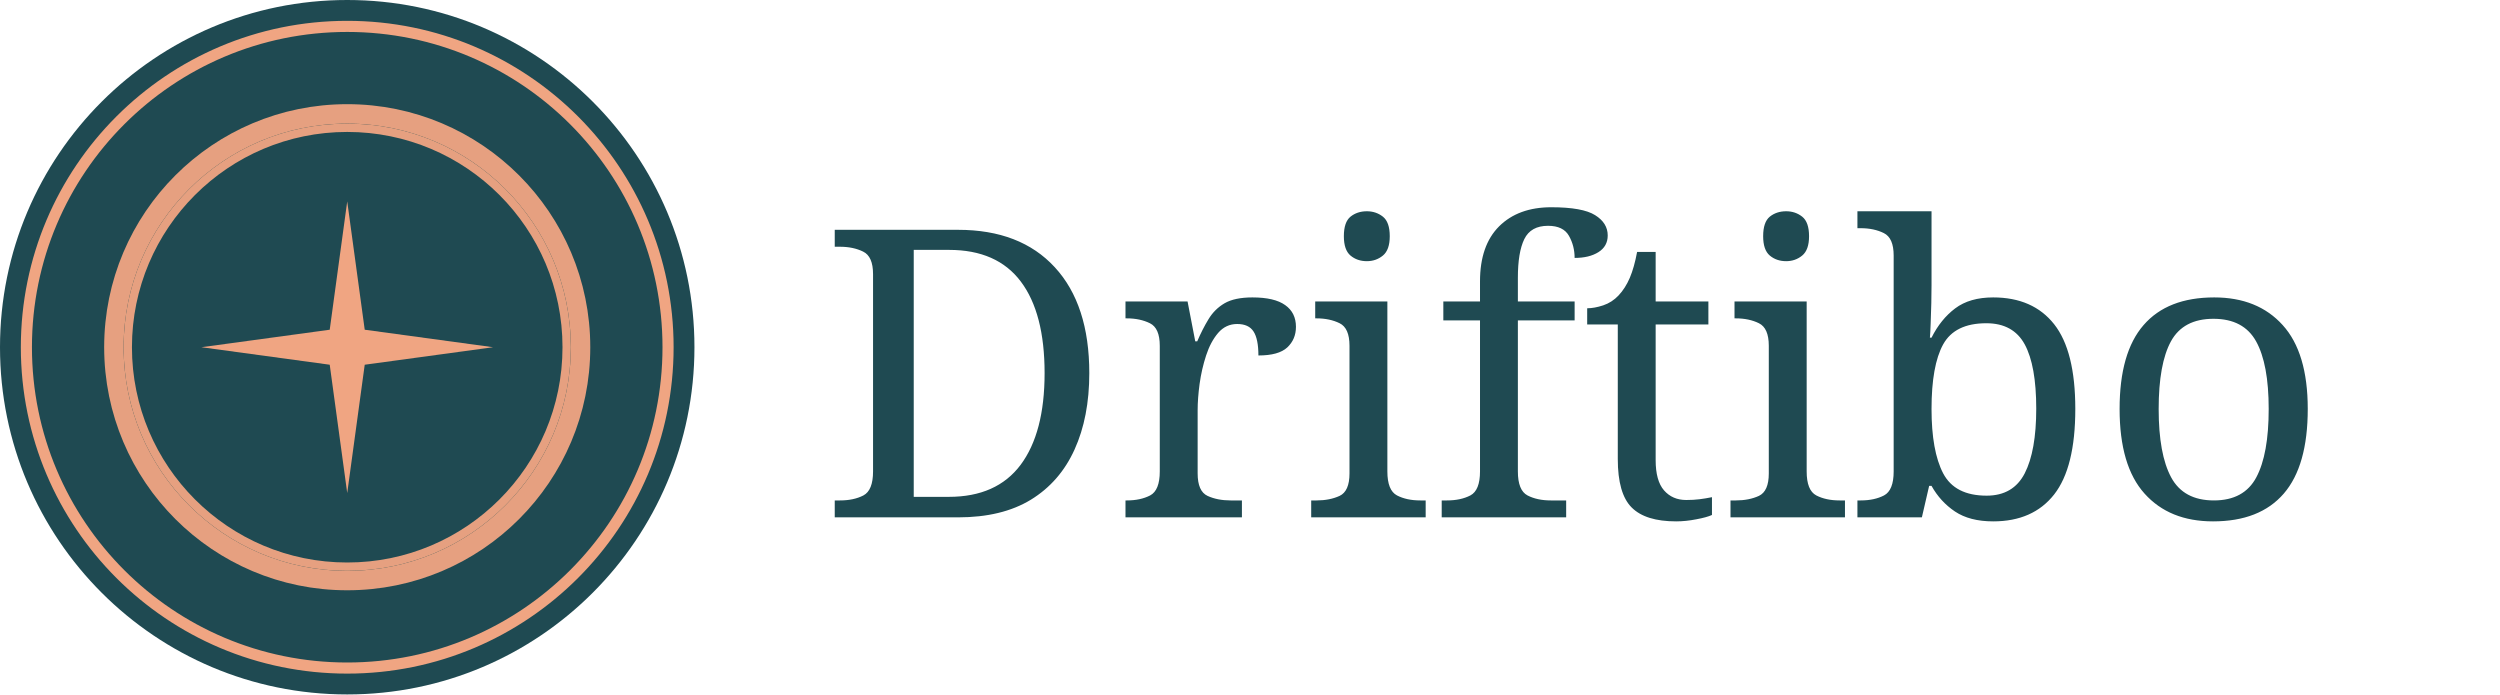
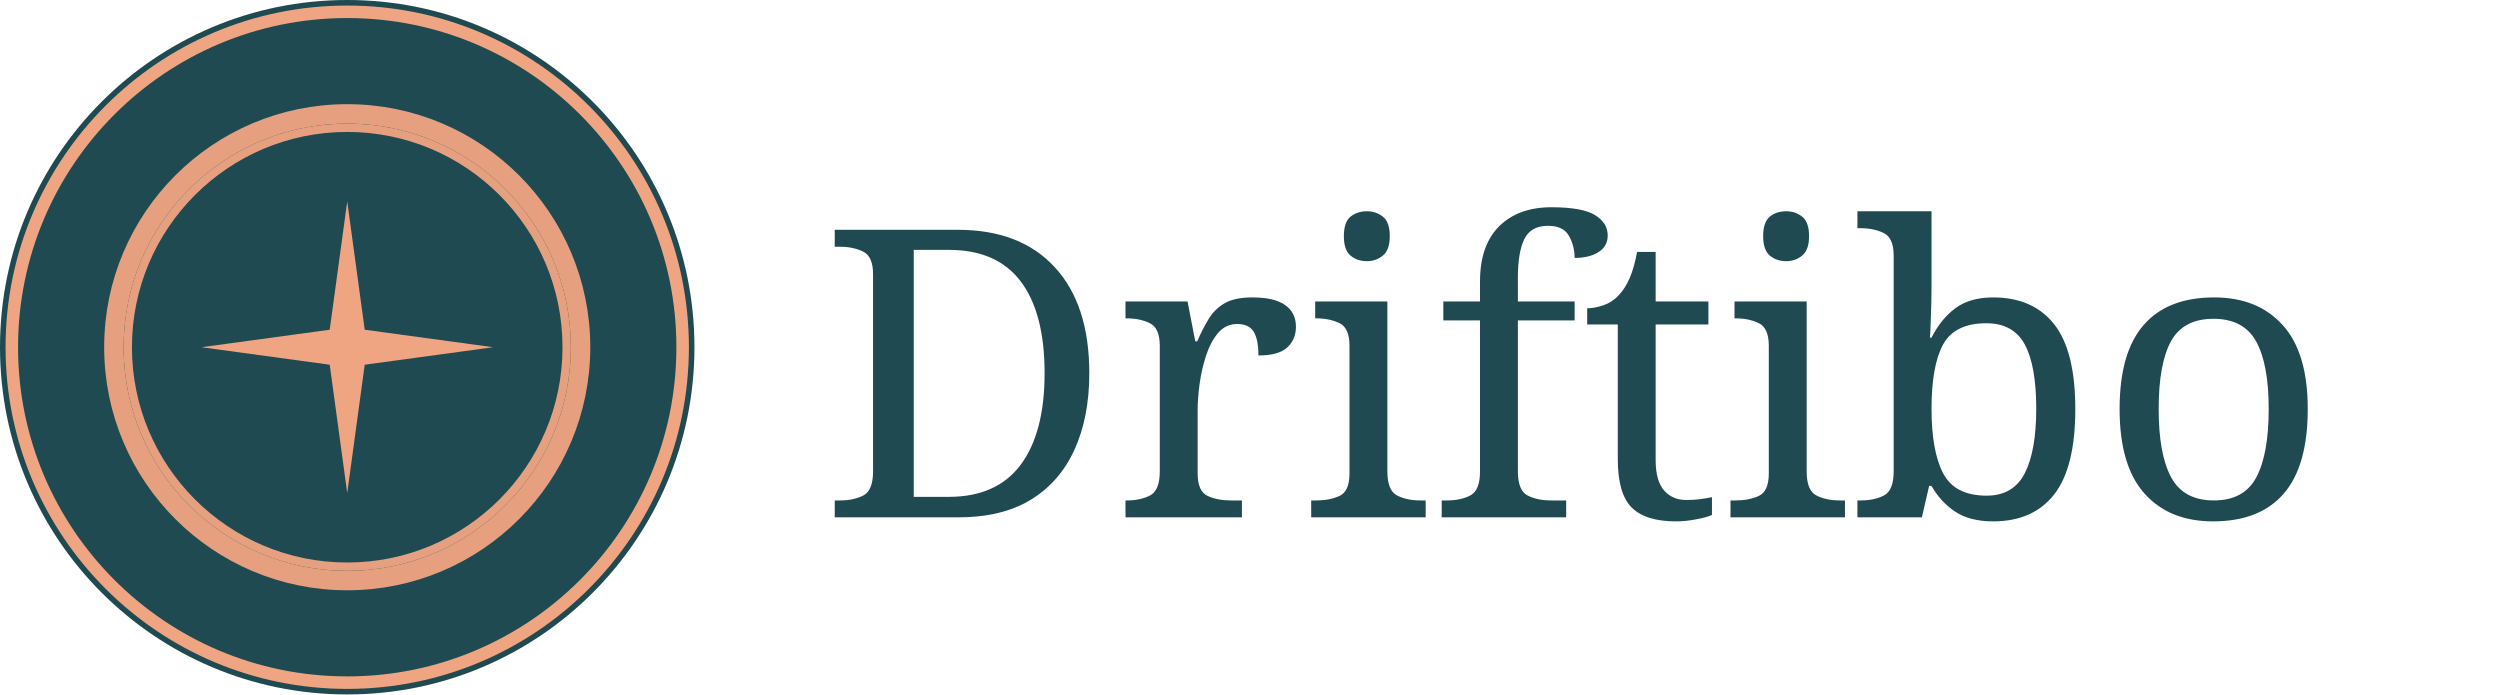
<svg xmlns="http://www.w3.org/2000/svg" viewBox="0 0 360 100" role="img" aria-label="Driftibo">
  <g>
    <circle cx="50" cy="50" r="50" fill="#1F4A52" />
-     <circle cx="50" cy="50" r="46.2" fill="none" stroke="#F0A582" stroke-width="1.6" />
+     <circle cx="50" cy="50" r="48.3" fill="none" stroke="#F0A582" stroke-width="1.8" />
    <g stroke="#F0A582" fill="none" opacity="0.95">
      <circle cx="50" cy="50" r="33.6" stroke-width="2.8" />
      <circle cx="50" cy="50" r="31.6" stroke-width="1.2" />
    </g>
    <polygon points="50,29 52.52,47.48 71,50 52.52,52.52 50,71 47.48,52.52 29,50 47.48,47.48" fill="#F0A582" />
  </g>
  <text x="118" y="52" dominant-baseline="central" font-family="'Fraunces', serif" font-weight="400" font-size="58" fill="#1F4A52">Driftibo</text>
</svg>
